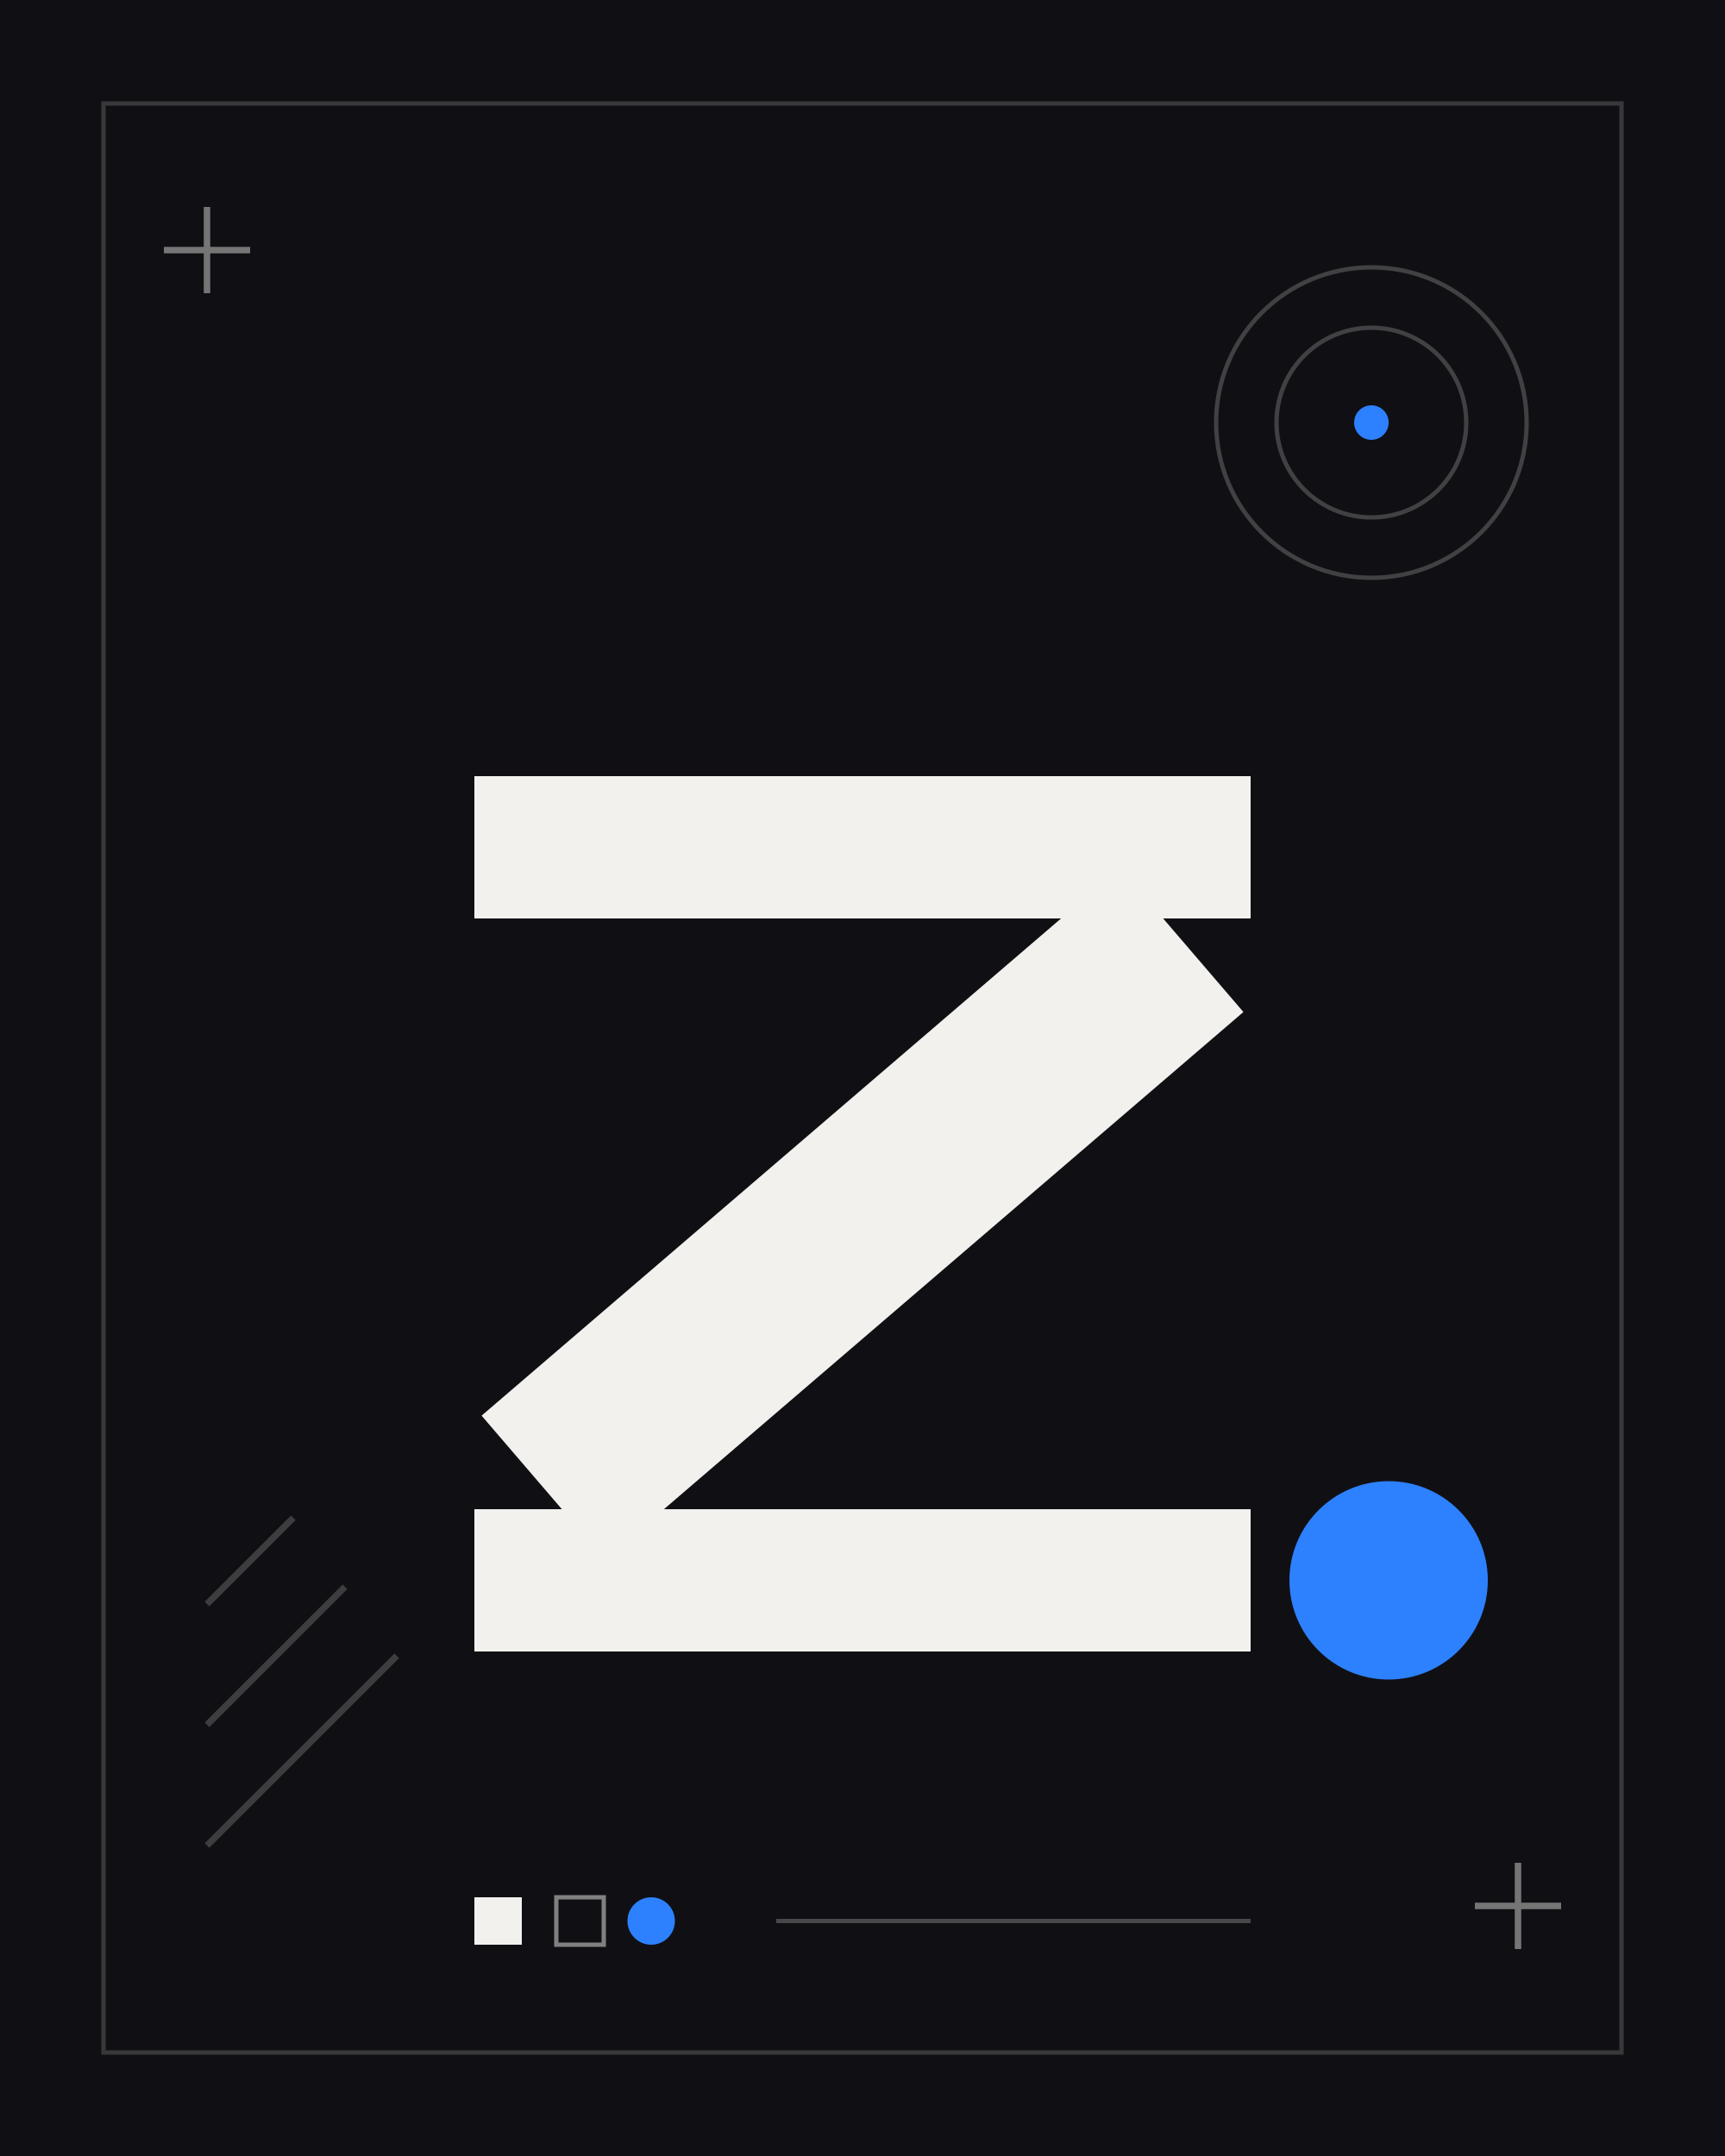
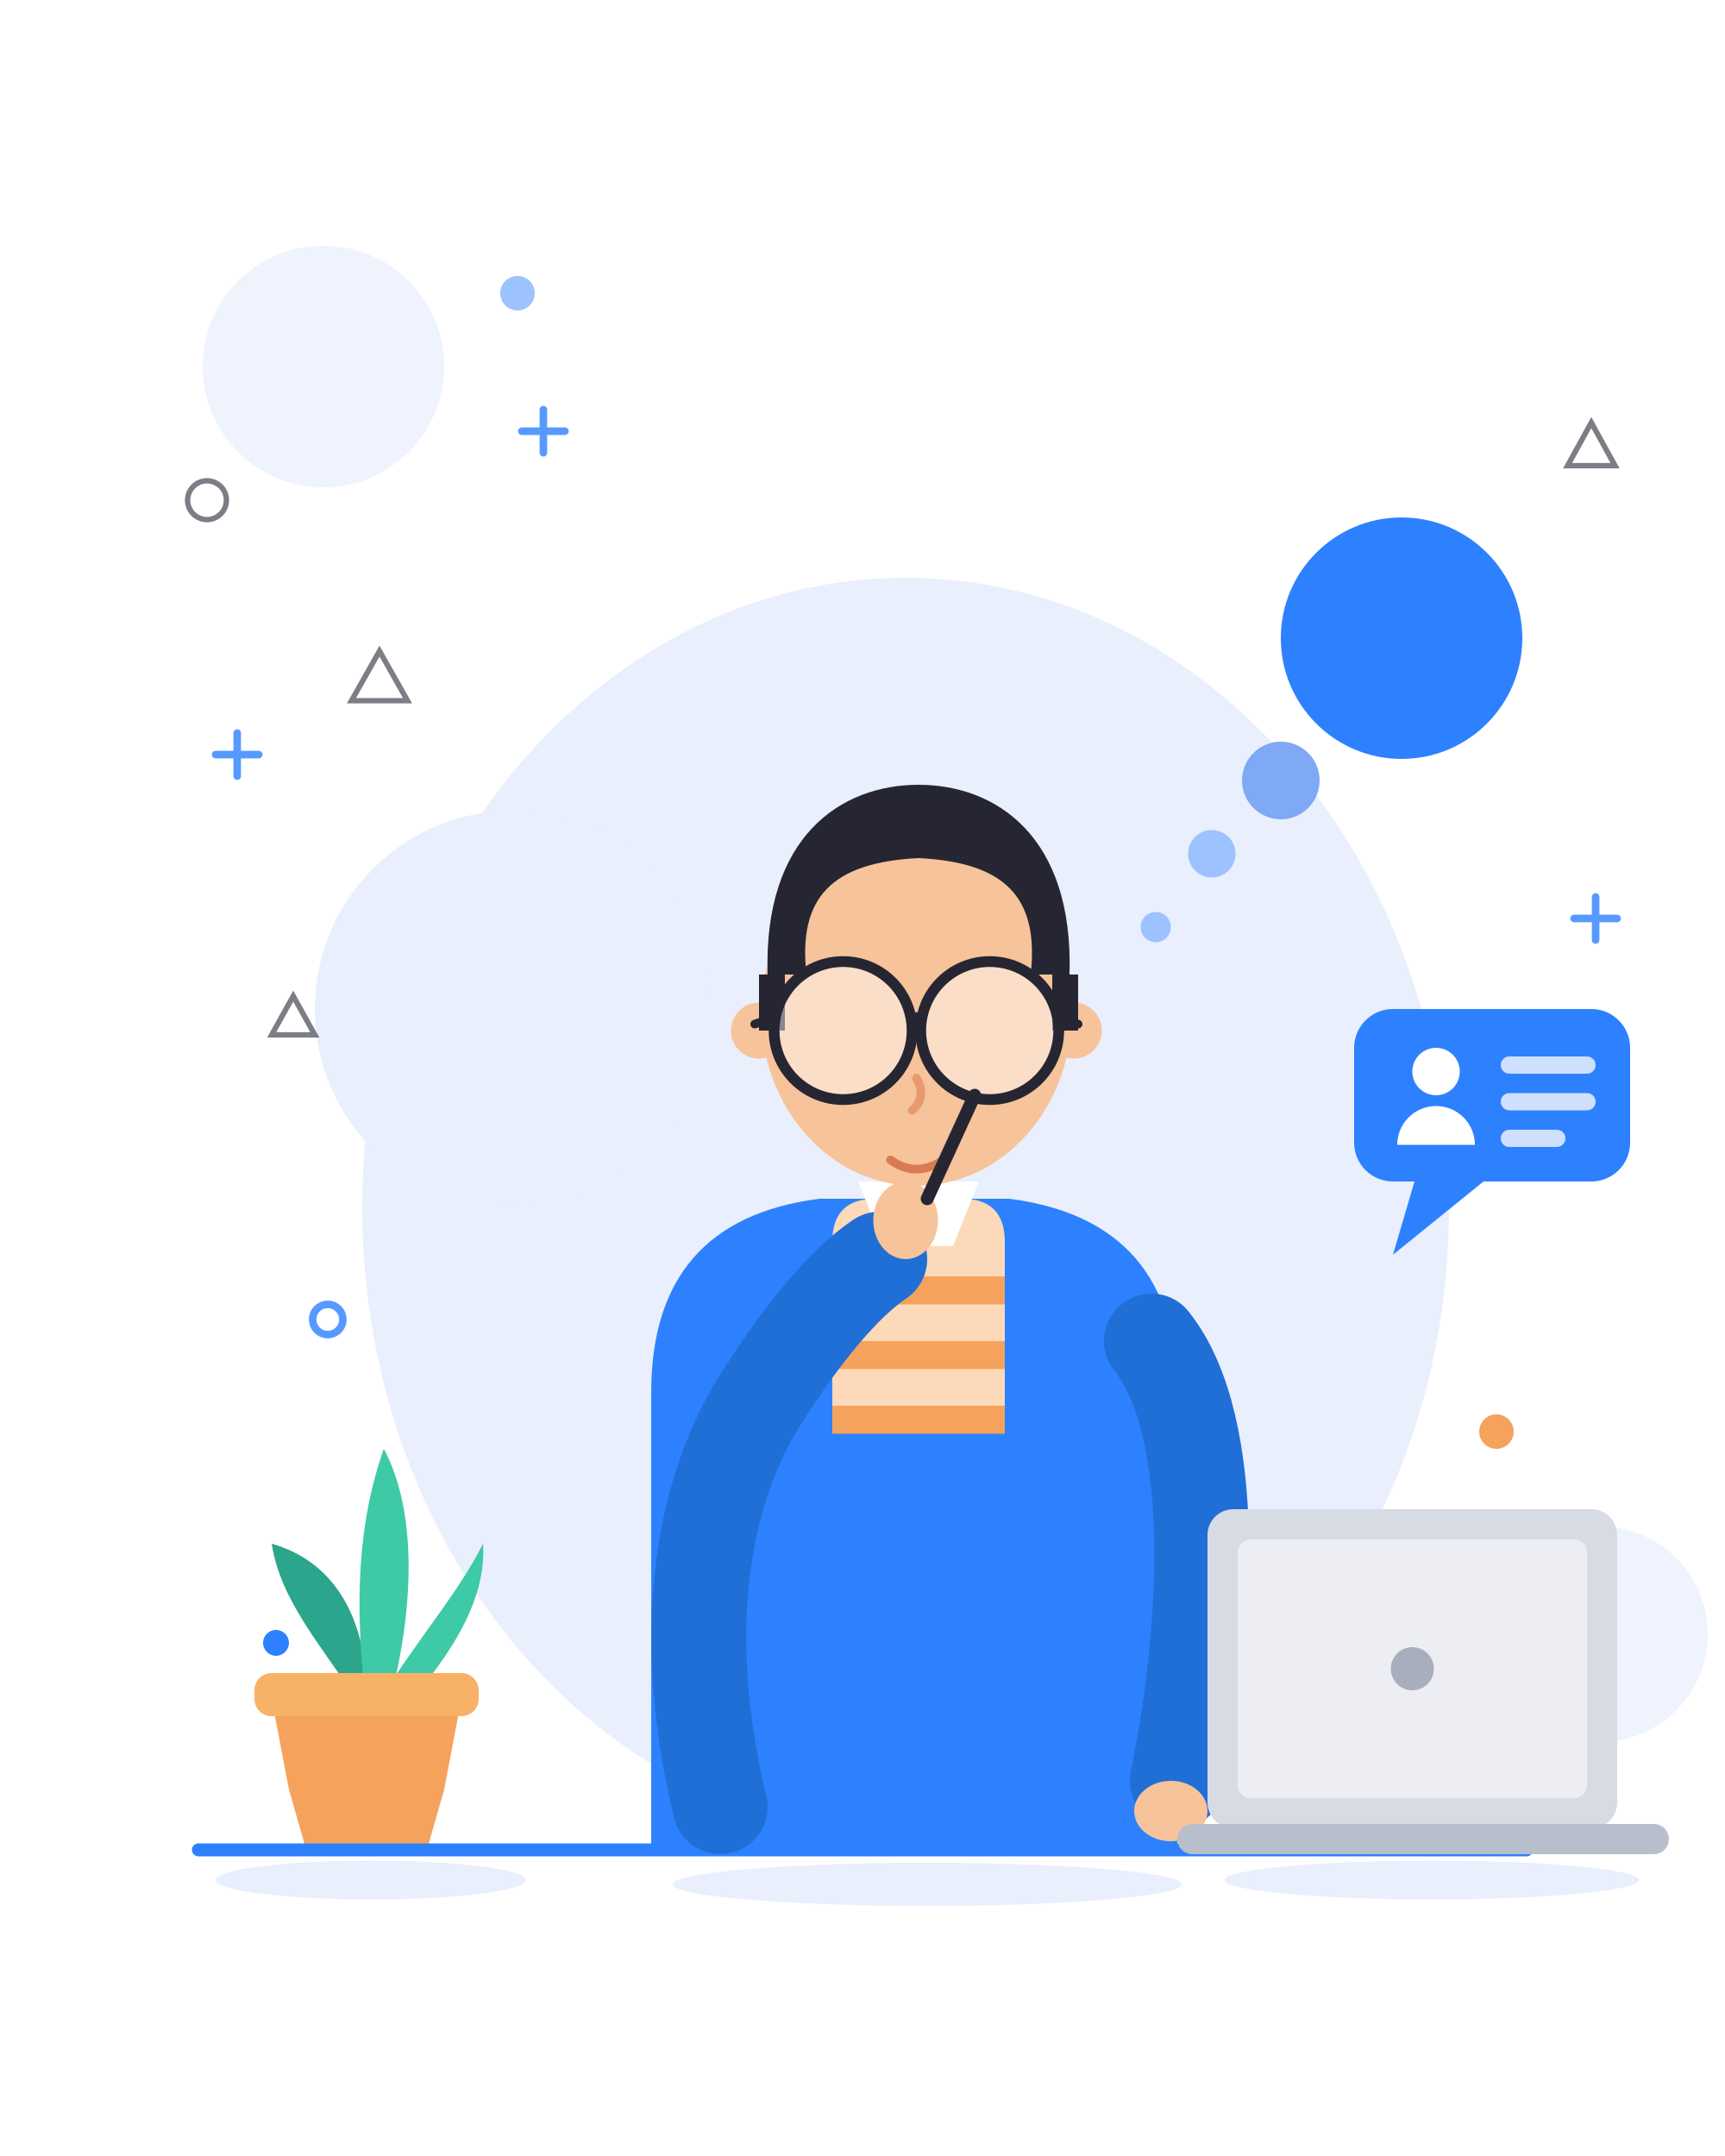
- <svg xmlns="http://www.w3.org/2000/svg" width="800" height="1000" viewBox="0 0 800 1000" role="img" aria-label="张杰的矢量头像">
-   <rect width="800" height="1000" fill="#101014" />
-   <rect x="48" y="48" width="704" height="904" fill="none" stroke="#f2f1ee" stroke-opacity="0.18" stroke-width="2" />
-   <g stroke="#f2f1ee" stroke-opacity="0.45" stroke-width="3" fill="none">
-     <path d="M96 96 v40 M76 116 h40" />
-     <path d="M704 864 v40 M684 884 h40" />
+ <svg xmlns="http://www.w3.org/2000/svg" width="800" height="1000" viewBox="0 0 800 1000" role="img" aria-label="张杰的插画头像：坐在电脑前思考的程序员">
+   <rect width="800" height="1000" fill="#ffffff" />
+   <ellipse cx="420" cy="560" rx="252" ry="292" fill="#e9effc" />
+   <circle cx="238" cy="468" r="92" fill="#e9effc" />
+   <circle cx="150" cy="170" r="56" fill="#eef3fd" />
+   <circle cx="742" cy="758" r="50" fill="#eef3fd" />
+   <g fill="none" stroke="#262633" stroke-width="2.5" opacity="0.6">
+     <path d="M176 302 L189 325 L163 325 Z" />
+     <path d="M136 462 L146 480 L126 480 Z" />
+     <path d="M738 196 L749 216 L727 216 Z" />
+     <circle cx="96" cy="232" r="9" />
  </g>
-   <g fill="none" stroke="#f2f1ee" stroke-opacity="0.22" stroke-width="2">
-     <circle cx="636" cy="196" r="72" />
-     <circle cx="636" cy="196" r="44" />
+   <g fill="none" stroke="#2d81ff" stroke-width="3.5" stroke-linecap="round" opacity="0.8">
+     <path d="M110 340 v20 M100 350 h20" />
+     <path d="M252 190 v20 M242 200 h20" />
+     <path d="M740 416 v20 M730 426 h20" />
+     <circle cx="152" cy="612" r="7" />
  </g>
-   <circle cx="636" cy="196" r="8" fill="#2d81ff" />
-   <g stroke="#f2f1ee" stroke-opacity="0.2" stroke-width="3" fill="none">
-     <path d="M96 856 l88 -88" />
-     <path d="M96 800 l64 -64" />
-     <path d="M96 744 l40 -40" />
+   <circle cx="694" cy="664" r="8" fill="#f5a25d" />
+   <circle cx="128" cy="762" r="6" fill="#2d81ff" />
+   <circle cx="240" cy="136" r="8" fill="#9cc2ff" />
+   <circle cx="536" cy="430" r="7" fill="#9cc2ff" />
+   <circle cx="562" cy="396" r="11" fill="#9cc2ff" />
+   <circle cx="594" cy="362" r="18" fill="#7fa9f5" />
+   <circle cx="650" cy="296" r="56" fill="#2d81ff" />
+   <g>
+     <path d="M656 548 L646 582 L688 548 Z" fill="#2d81ff" />
+     <rect x="628" y="468" width="128" height="80" rx="18" fill="#2d81ff" />
+     <circle cx="666" cy="497" r="11" fill="#ffffff" />
+     <path d="M648 531 a18 18 0 0 1 36 0 Z" fill="#ffffff" />
+     <rect x="696" y="490" width="44" height="8" rx="4" fill="#cfe0ff" />
+     <rect x="696" y="507" width="44" height="8" rx="4" fill="#cfe0ff" />
+     <rect x="696" y="524" width="30" height="8" rx="4" fill="#cfe0ff" />
  </g>
-   <g fill="#f2f1ee">
-     <rect x="220" y="360" width="360" height="66" />
-     <rect x="220" y="700" width="360" height="66" />
+   <g>
+     <path d="M168 792 C148 762 130 742 126 716 C154 724 168 748 170 780 Z" fill="#2ba58c" />
+     <path d="M170 792 C164 744 166 706 178 672 C194 702 192 748 180 792 Z" fill="#3ec9a7" />
+     <path d="M174 792 C192 762 212 740 224 716 C226 744 206 772 184 796 Z" fill="#3ec9a7" />
+     <path d="M126 788 L214 788 L206 830 L198 858 L142 858 L134 830 Z" fill="#f5a25d" />
+     <rect x="118" y="776" width="104" height="20" rx="8" fill="#f7b267" />
  </g>
-   <line x1="548" y1="436" x2="252" y2="690" stroke="#f2f1ee" stroke-width="88" />
-   <circle cx="644" cy="733" r="46" fill="#2d81ff" />
-   <g>
-     <rect x="220" y="880" width="22" height="22" fill="#f2f1ee" />
-     <rect x="258" y="880" width="22" height="22" fill="none" stroke="#f2f1ee" stroke-opacity="0.5" stroke-width="2" />
-     <circle cx="302" cy="891" r="11" fill="#2d81ff" />
-     <line x1="360" y1="891" x2="580" y2="891" stroke="#f2f1ee" stroke-opacity="0.25" stroke-width="2" />
-   </g>
+   <ellipse cx="172" cy="872" rx="72" ry="9" fill="#e9effc" />
+   <ellipse cx="430" cy="874" rx="118" ry="10" fill="#e9effc" />
+   <ellipse cx="664" cy="872" rx="96" ry="9" fill="#e9effc" />
+   <path d="M92 858 H708" stroke="#2d81ff" stroke-width="6" stroke-linecap="round" />
+   <path d="M302 858 L302 646 Q302 566 380 556 L468 556 Q546 566 546 646 L546 858 Z" fill="#2d81ff" />
+   <path d="M386 664 L386 576 Q386 556 406 556 L446 556 Q466 556 466 576 L466 664 Z" fill="#fcd9b8" />
+   <rect x="386" y="592" width="80" height="13" fill="#f5a25d" />
+   <rect x="386" y="622" width="80" height="13" fill="#f5a25d" />
+   <rect x="386" y="652" width="80" height="13" fill="#f5a25d" />
+   <path d="M398 548 L454 548 L442 578 L410 578 Z" fill="#ffffff" />
+   <circle cx="352" cy="478" r="13" fill="#f7c39a" />
+   <circle cx="498" cy="478" r="13" fill="#f7c39a" />
+   <ellipse cx="425" cy="470" rx="72" ry="80" fill="#f7c39a" />
+   <path d="M356 452 C354 388 390 364 426 364 C462 364 498 388 496 452 L478 452 C482 416 466 400 426 398 C386 400 370 416 374 452 Z" fill="#262633" />
+   <rect x="352" y="452" width="12" height="26" fill="#262633" />
+   <rect x="488" y="452" width="12" height="26" fill="#262633" />
+   <circle cx="391" cy="478" r="32" fill="#ffffff" fill-opacity="0.45" stroke="#262633" stroke-width="5" />
+   <circle cx="459" cy="478" r="32" fill="#ffffff" fill-opacity="0.45" stroke="#262633" stroke-width="5" />
+   <path d="M423 474 Q425 470 427 474" fill="none" stroke="#262633" stroke-width="5" />
+   <path d="M359 472 L350 475 M491 472 L500 475" stroke="#262633" stroke-width="4" stroke-linecap="round" />
+   <path d="M425 500 q5 9 -2 15" fill="none" stroke="#e89a6e" stroke-width="4" stroke-linecap="round" />
+   <path d="M413 538 q11 8 23 1" fill="none" stroke="#d97b52" stroke-width="4" stroke-linecap="round" />
+   <path d="M534 622 C566 662 560 758 546 826" fill="none" stroke="#1f6fd6" stroke-width="44" stroke-linecap="round" />
+   <ellipse cx="543" cy="840" rx="17" ry="14" fill="#f7c39a" />
+   <rect x="560" y="700" width="190" height="148" rx="12" fill="#d7dbe4" />
+   <rect x="574" y="714" width="162" height="120" rx="6" fill="#eceef3" />
+   <circle cx="655" cy="774" r="10" fill="#a8aebc" />
+   <rect x="546" y="846" width="228" height="14" rx="7" fill="#b8bfcc" />
+   <path d="M334 838 C316 764 322 694 356 644 C378 610 396 592 408 584" fill="none" stroke="#1f6fd6" stroke-width="44" stroke-linecap="round" />
+   <ellipse cx="420" cy="566" rx="15" ry="18" fill="#f7c39a" />
+   <path d="M430 556 L452 508" stroke="#262633" stroke-width="6" stroke-linecap="round" />
</svg>
